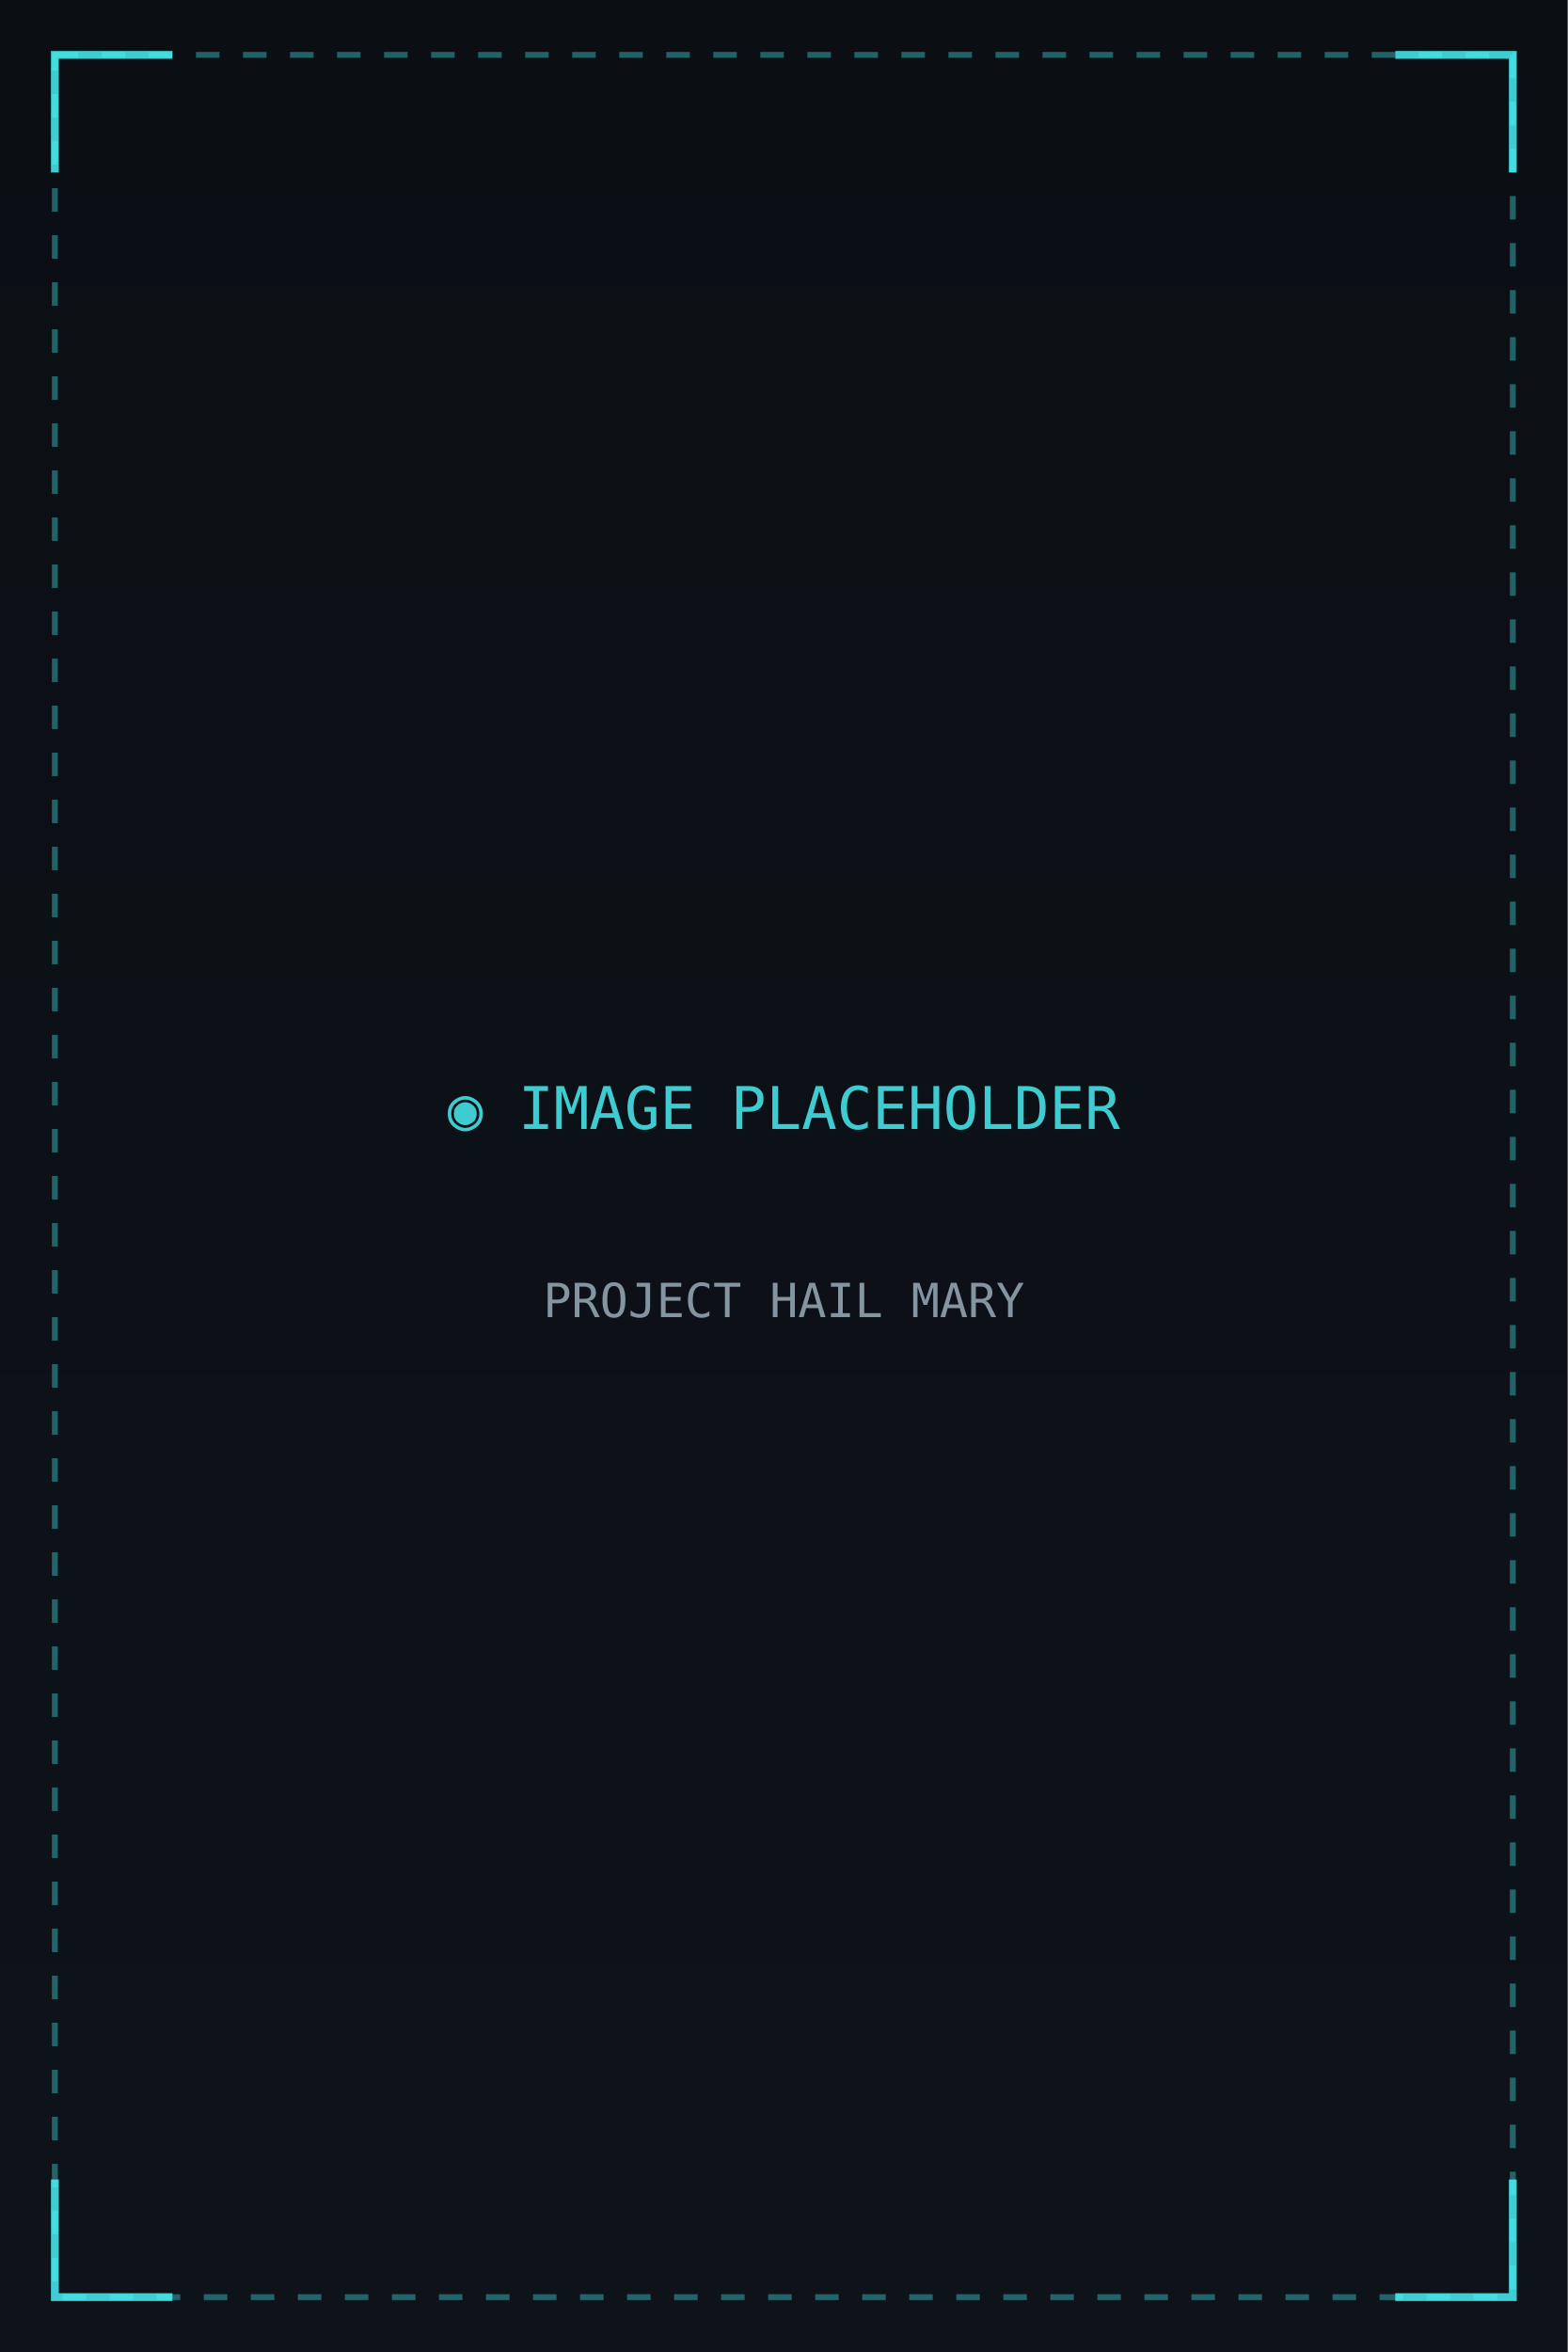
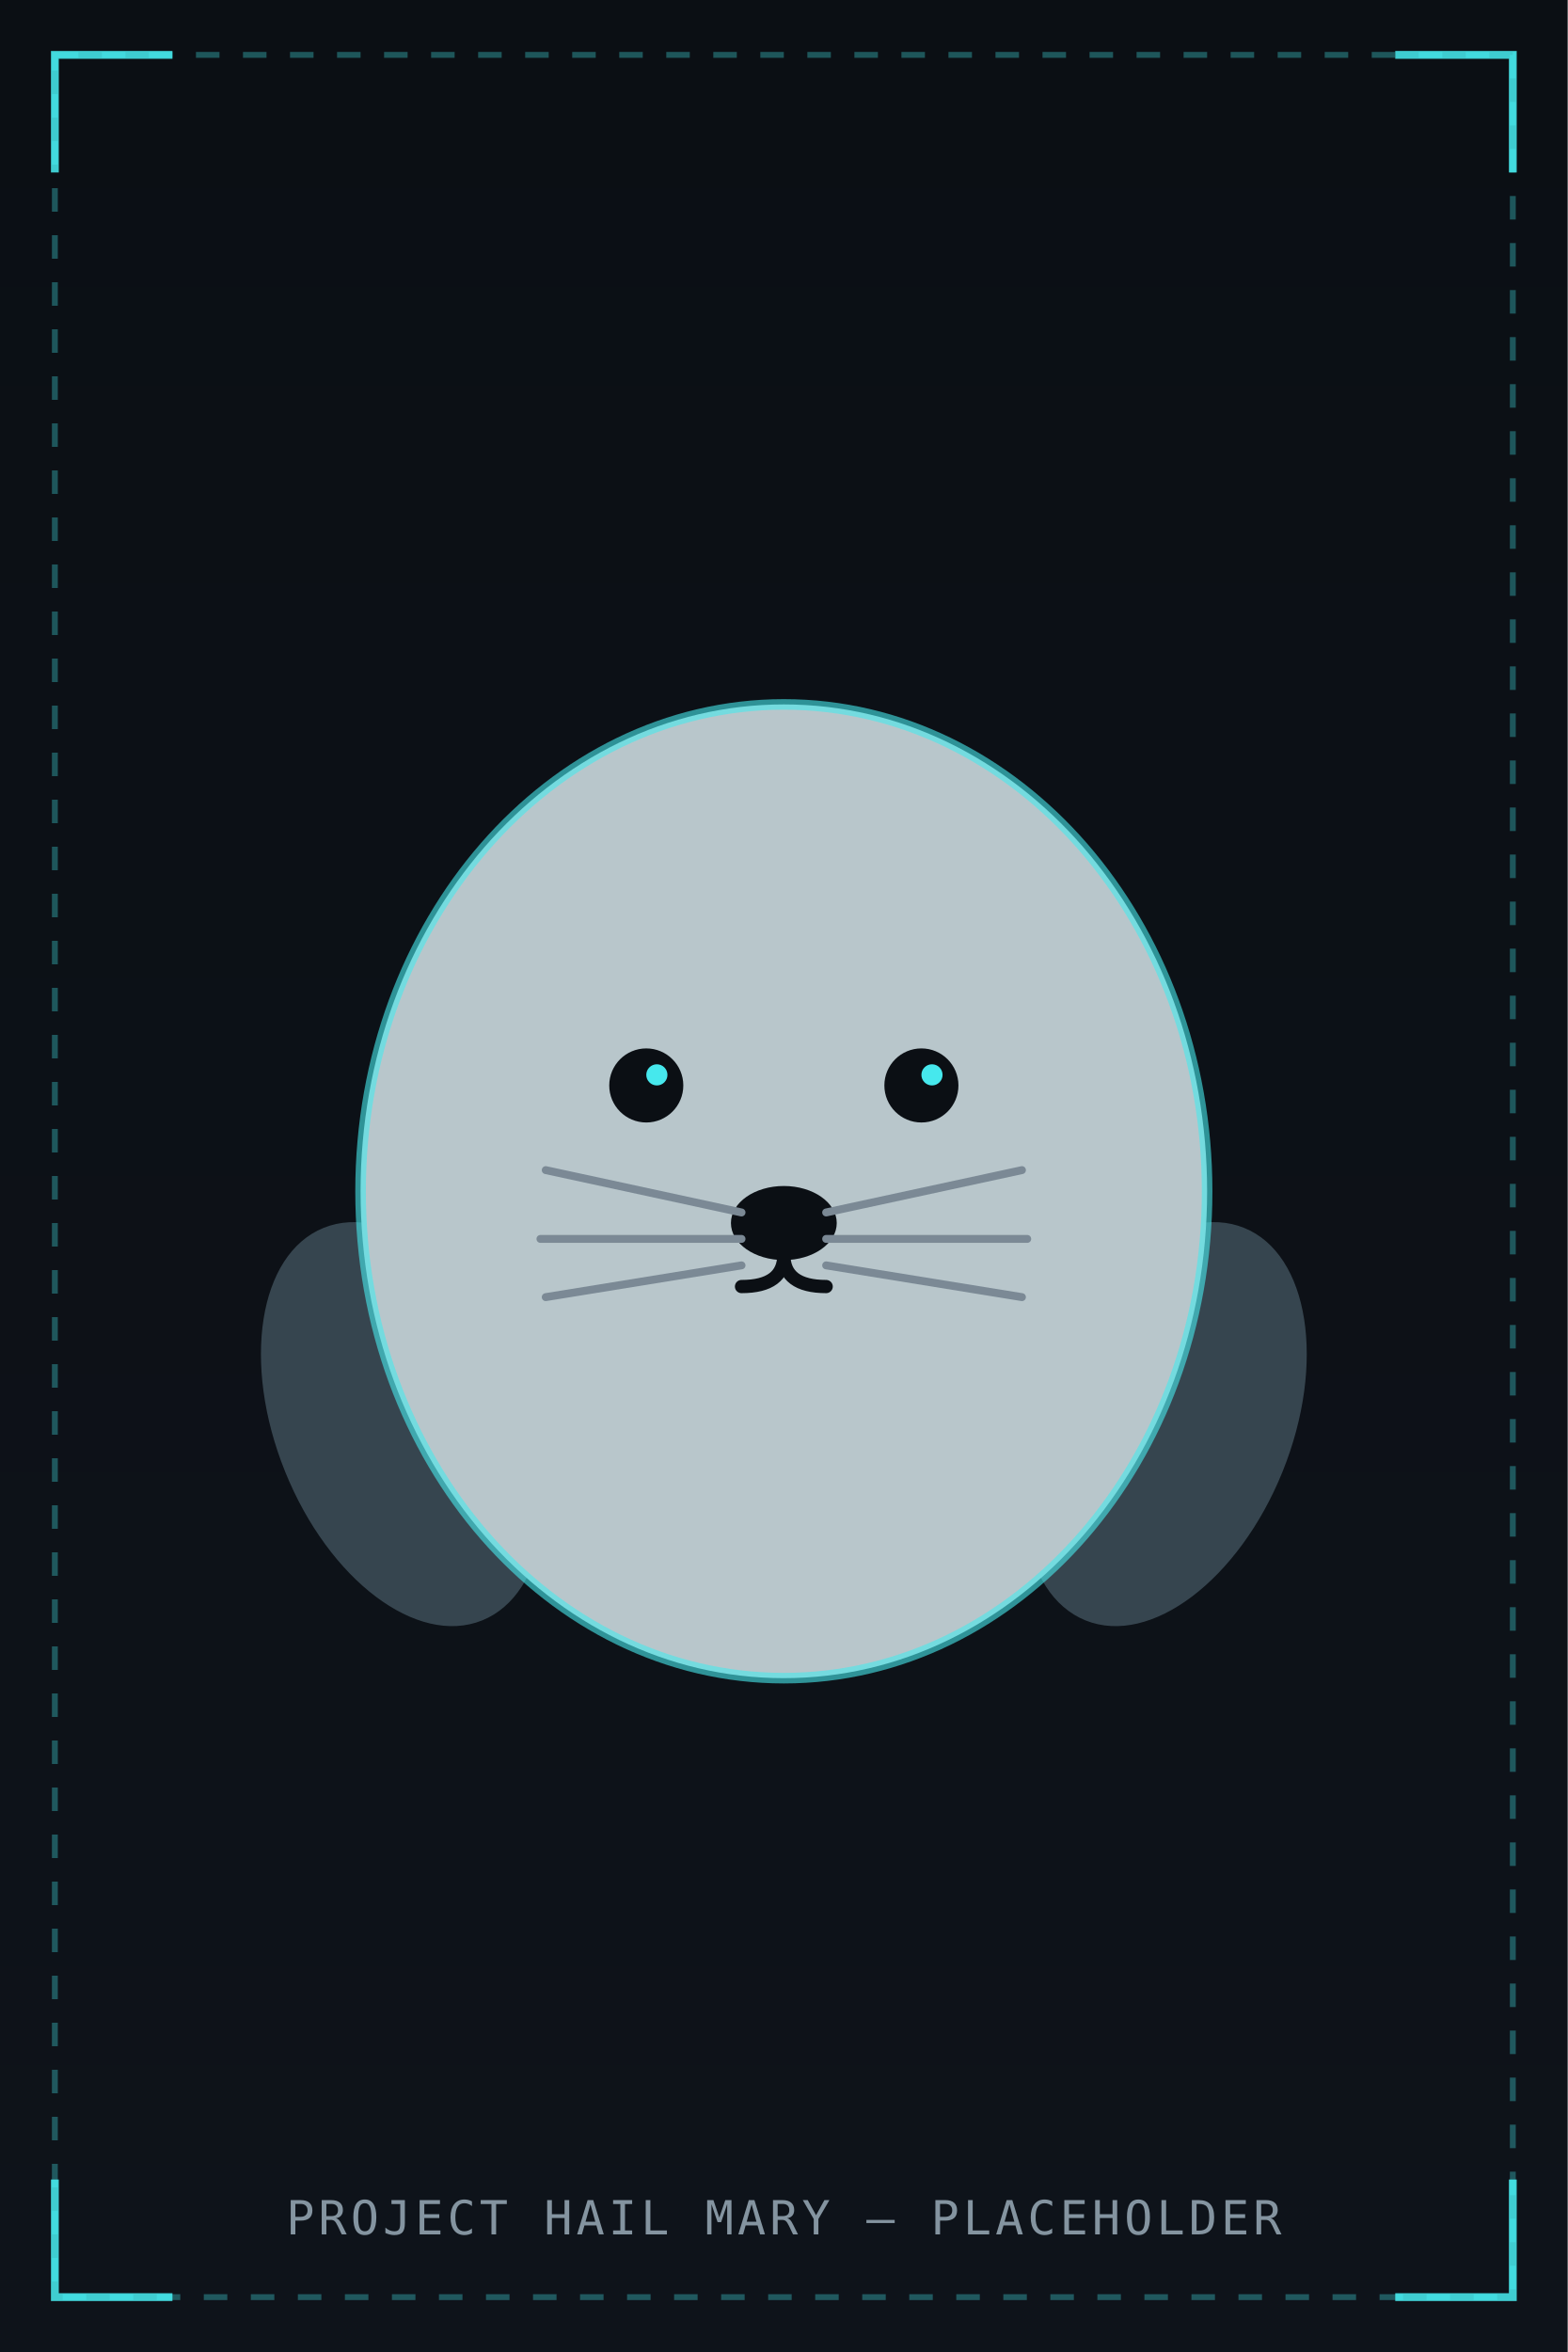
<svg xmlns="http://www.w3.org/2000/svg" width="400" height="600" viewBox="0 0 400 600">
  <defs>
    <linearGradient id="bg" x1="0" y1="0" x2="0" y2="1">
      <stop offset="0%" stop-color="#0b0f14" />
      <stop offset="100%" stop-color="#0e131a" />
    </linearGradient>
  </defs>
  <rect width="400" height="600" fill="url(#bg)" />
-   <rect x="14" y="14" width="372" height="572" fill="none" stroke="#4bfbff" stroke-opacity="0.35" stroke-width="1.5" stroke-dasharray="6 6" />
+   <rect x="14" y="14" width="372" height="572" fill="none" stroke="#4bfbff" stroke-opacity="0.3" stroke-width="1.5" stroke-dasharray="6 6" />
  <g stroke="#4bfbff" stroke-width="2" fill="none" stroke-opacity="0.8">
    <path d="M14,44 L14,14 L44,14" />
    <path d="M356,14 L386,14 L386,44" />
    <path d="M14,556 L14,586 L44,586" />
    <path d="M356,586 L386,586 L386,556" />
  </g>
-   <text x="50%" y="48%" fill="#4bfbff" font-family="monospace" font-size="15" text-anchor="middle" opacity="0.8">◉ IMAGE PLACEHOLDER</text>
-   <text x="50%" y="56%" fill="#8494a0" font-family="monospace" font-size="12" text-anchor="middle">PROJECT HAIL MARY</text>
+   <g transform="translate(200,285) scale(1.35)" opacity="0.92">
+     <ellipse cx="-72" cy="58" rx="24" ry="40" fill="#3a4a54" transform="rotate(-22 -72 58)" />
+     <ellipse cx="72" cy="58" rx="24" ry="40" fill="#3a4a54" transform="rotate(22 72 58)" />
+     <ellipse cx="0" cy="14" rx="80" ry="92" fill="#c7d6da" stroke="#4bfbff" stroke-opacity="0.6" stroke-width="2" />
+     <circle cx="-26" cy="-6" r="7" fill="#0b0f14" />
+     <circle cx="26" cy="-6" r="7" fill="#0b0f14" />
+     <circle cx="-24" cy="-8" r="2" fill="#4bfbff" />
+     <circle cx="28" cy="-8" r="2" fill="#4bfbff" />
+     <ellipse cx="0" cy="20" rx="10" ry="7" fill="#0b0f14" />
+     <path d="M0,26 Q0,32 -8,32" fill="none" stroke="#0b0f14" stroke-width="2.5" stroke-linecap="round" />
+     <path d="M0,26 Q0,32 8,32" fill="none" stroke="#0b0f14" stroke-width="2.5" stroke-linecap="round" />
+     <g stroke="#8494a0" stroke-width="1.5" stroke-linecap="round">
+       <path d="M-8,18 L-45,10" />
+       <path d="M-8,23 L-46,23" />
+       <path d="M-8,28 L-45,34" />
+       <path d="M8,18 L45,10" />
+       <path d="M8,23 L46,23" />
+       <path d="M8,28 L45,34" />
+     </g>
+   </g>
+   <text x="50%" y="570" fill="#8494a0" font-family="monospace" font-size="12" text-anchor="middle" letter-spacing="1">PROJECT HAIL MARY — PLACEHOLDER</text>
</svg>
